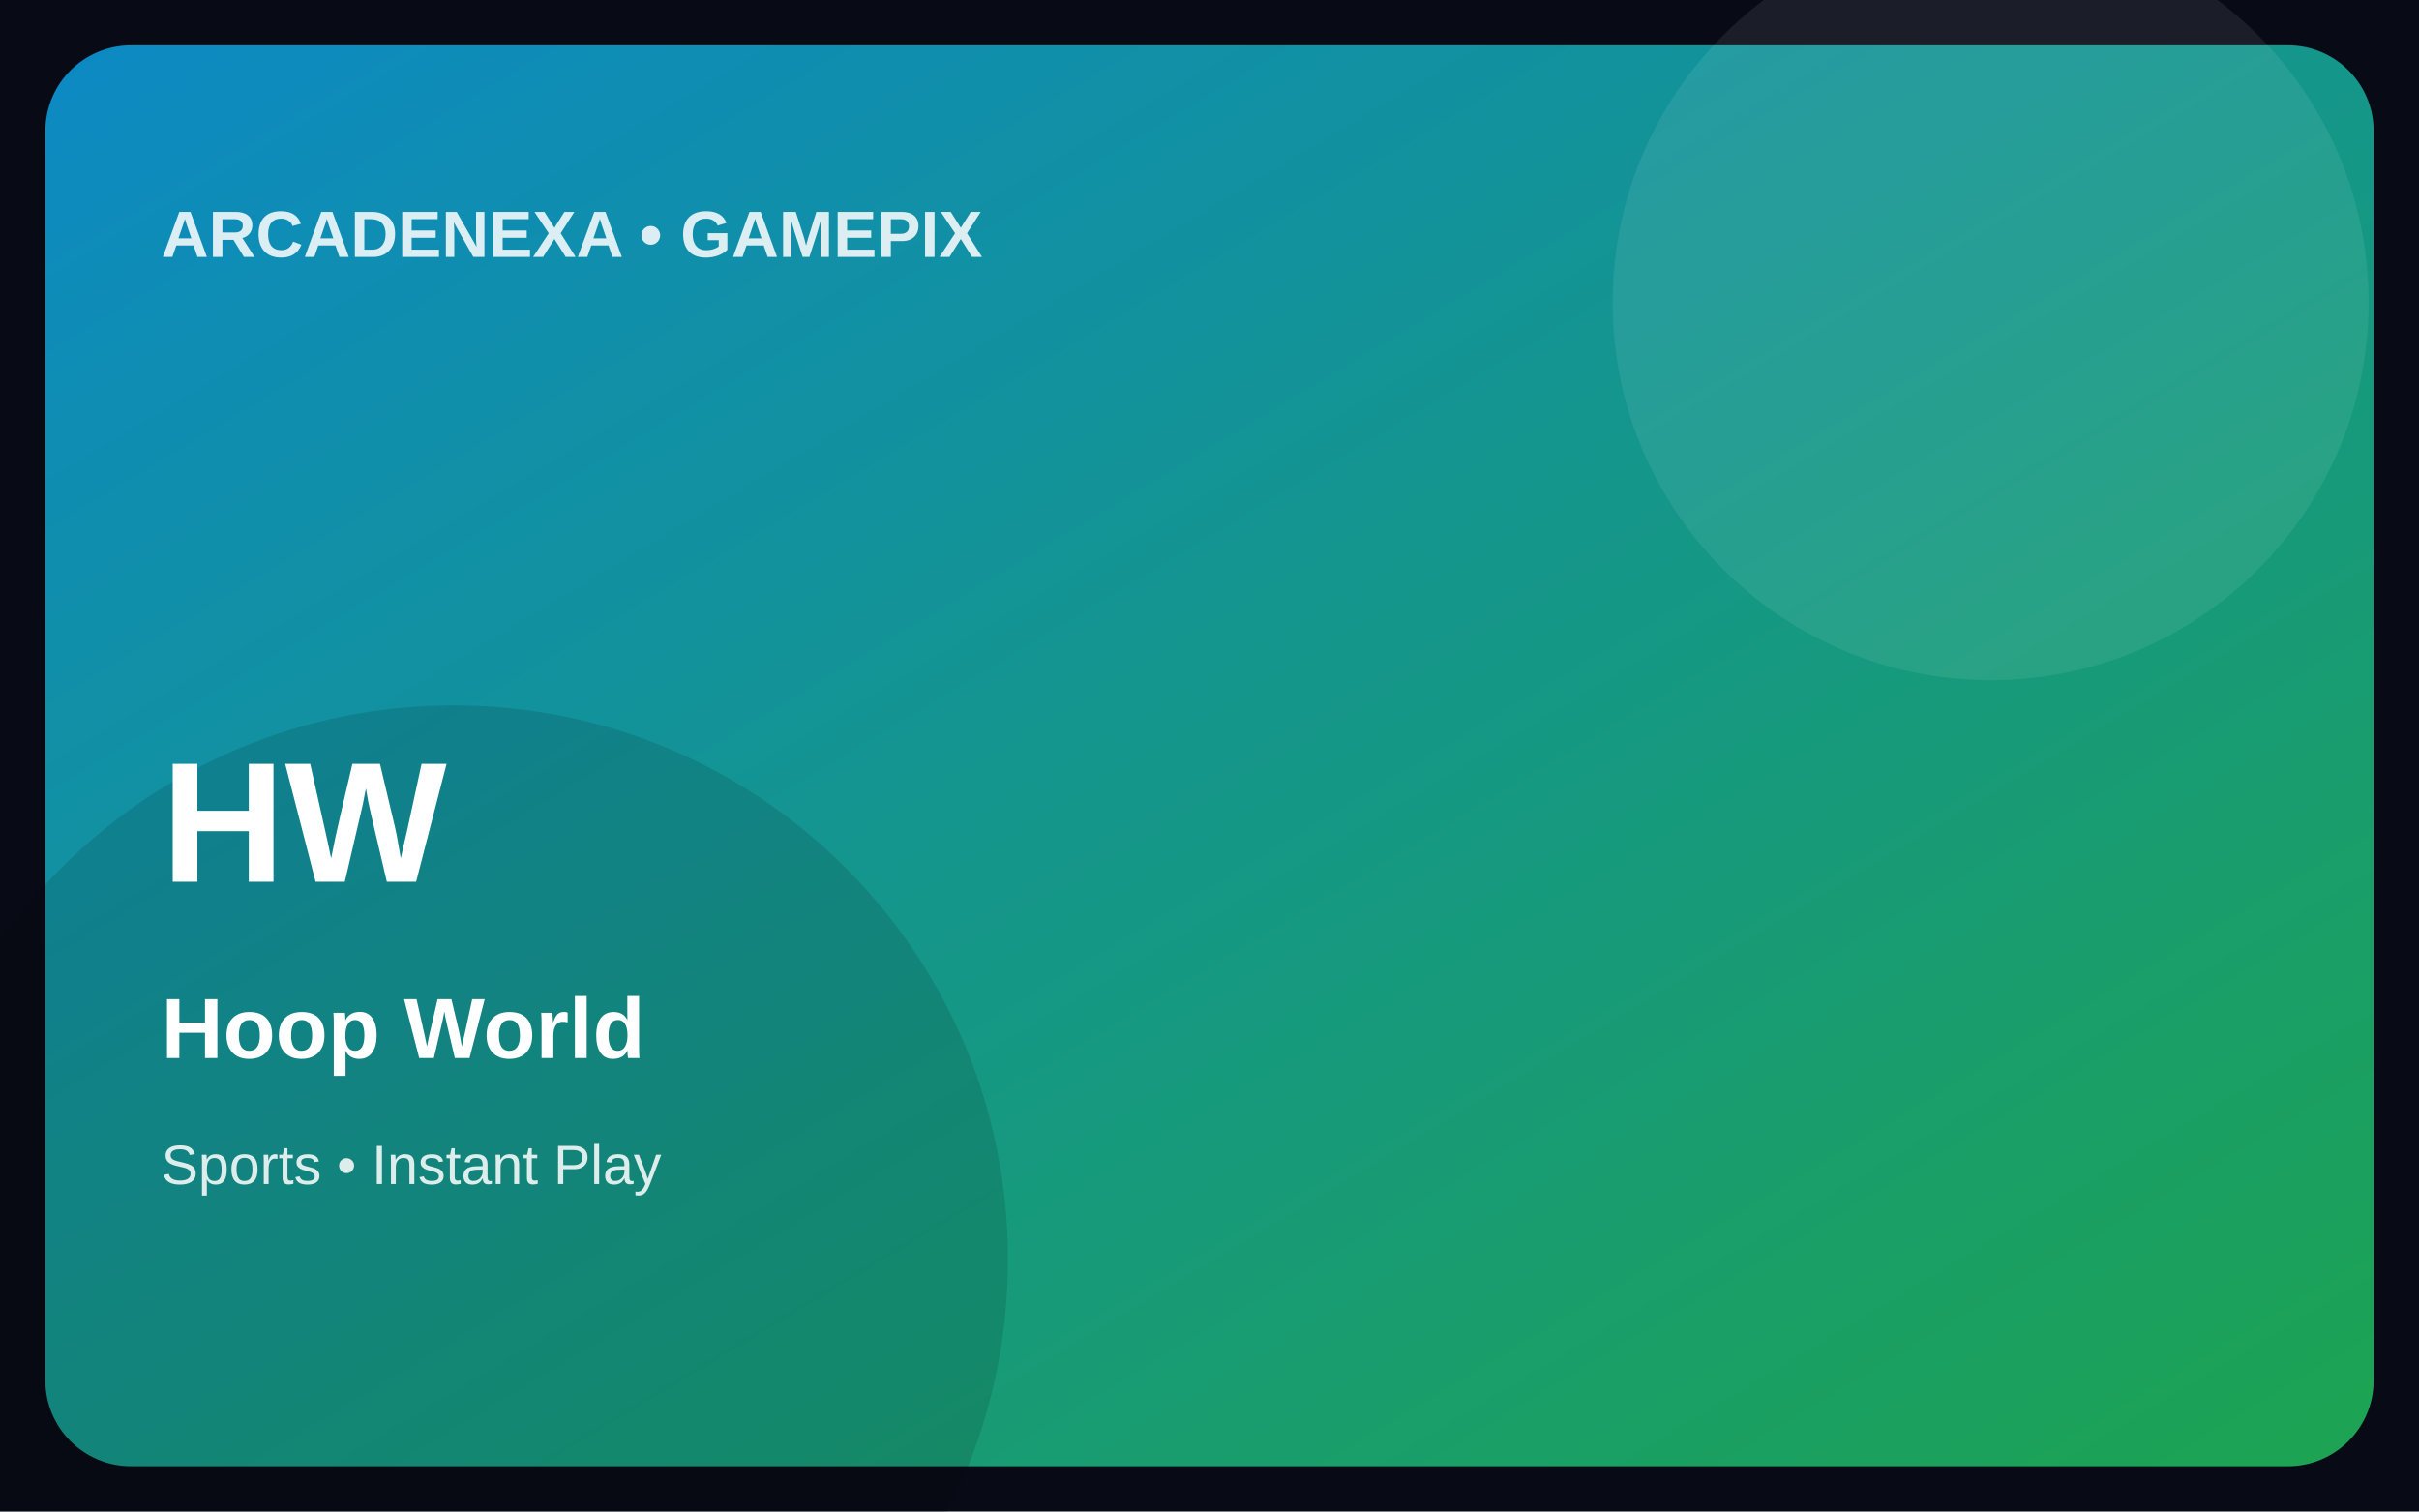
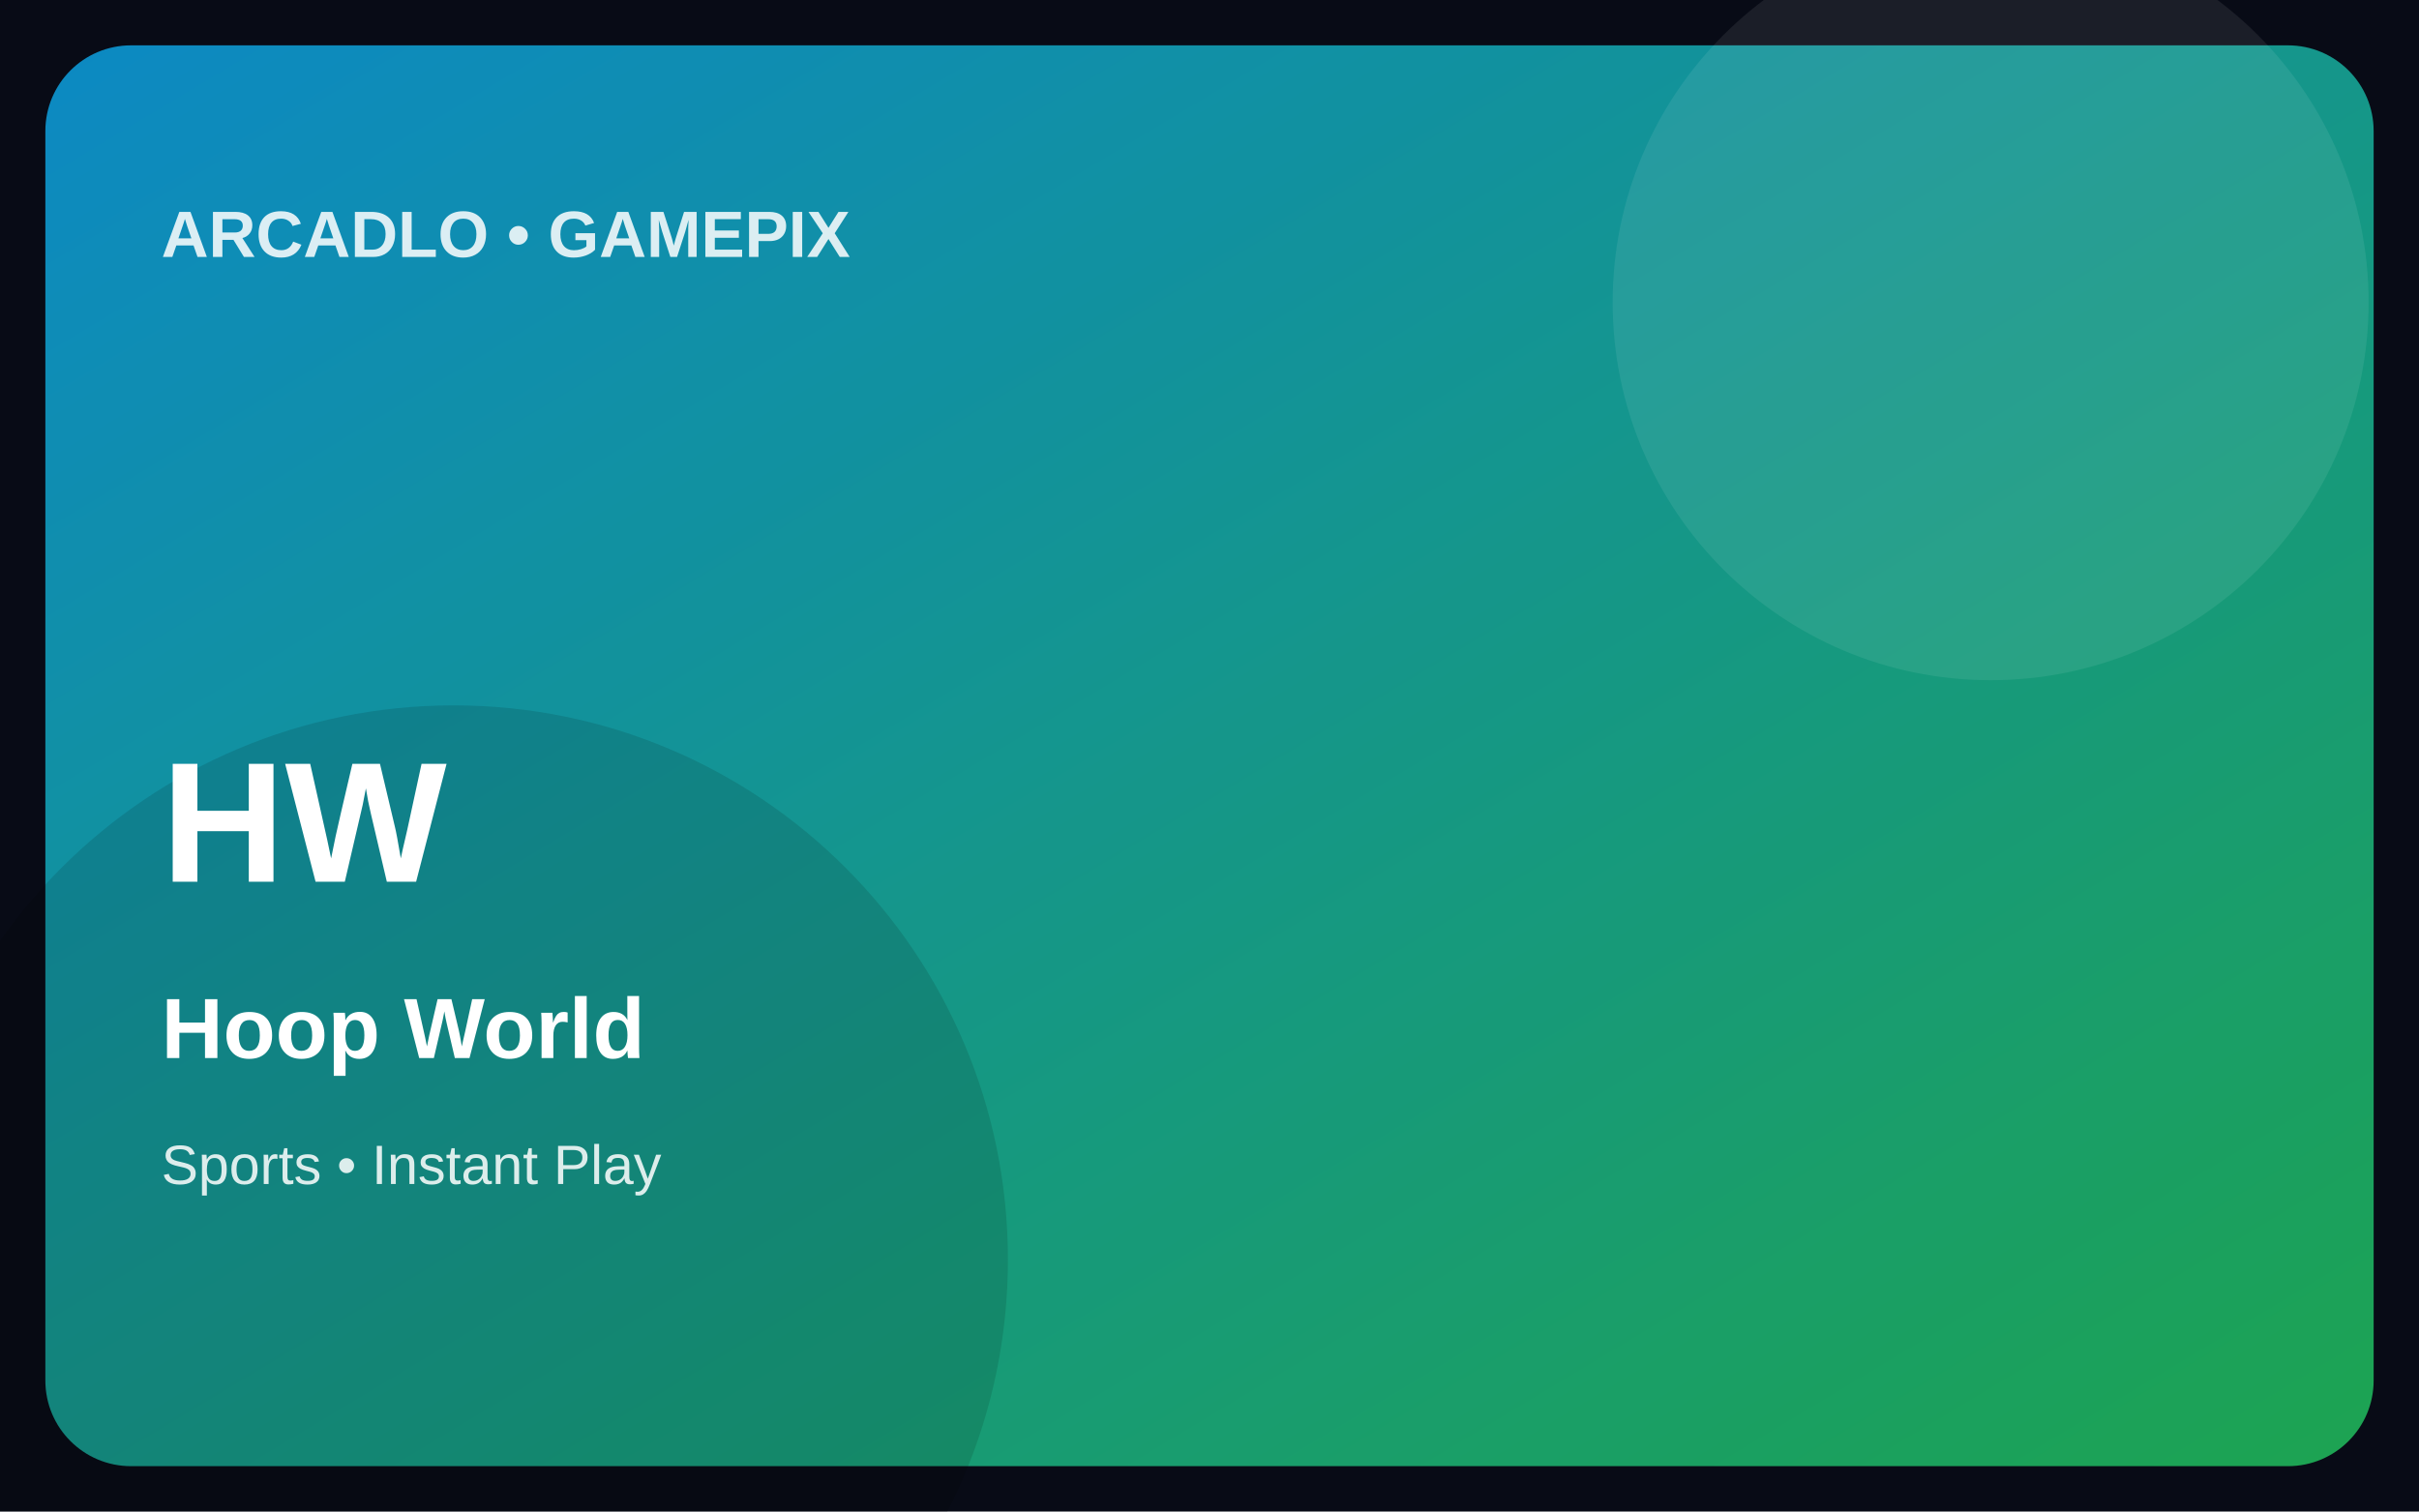
<svg xmlns="http://www.w3.org/2000/svg" width="960" height="600" viewBox="0 0 960 600">
  <defs>
    <linearGradient id="g" x1="0" y1="0" x2="1" y2="1">
      <stop offset="0" stop-color="#0ea5e9" />
      <stop offset="1" stop-color="#22c55e" />
    </linearGradient>
  </defs>
  <rect width="960" height="600" fill="#080b16" />
  <rect x="18" y="18" width="924" height="564" rx="34" fill="url(#g)" opacity=".82" />
  <circle cx="790" cy="120" r="150" fill="#fff" opacity=".08" />
  <circle cx="180" cy="500" r="220" fill="#000" opacity=".12" />
-   <text x="64" y="102" fill="#fff" font-family="Arial,sans-serif" font-size="26" font-weight="700" opacity=".85">ARCADENEXA • GAMEPIX</text>
+   <text x="64" y="102" fill="#fff" font-family="Arial,sans-serif" font-size="26" font-weight="700" opacity=".85">ARCADLO • GAMEPIX</text>
  <text x="64" y="350" fill="#fff" font-family="Arial,sans-serif" font-size="68" font-weight="900">HW</text>
  <text x="64" y="420" fill="#fff" font-family="Arial,sans-serif" font-size="34" font-weight="800">Hoop World</text>
  <text x="64" y="470" fill="#fff" font-family="Arial,sans-serif" font-size="22" opacity=".85">Sports • Instant Play</text>
</svg>
